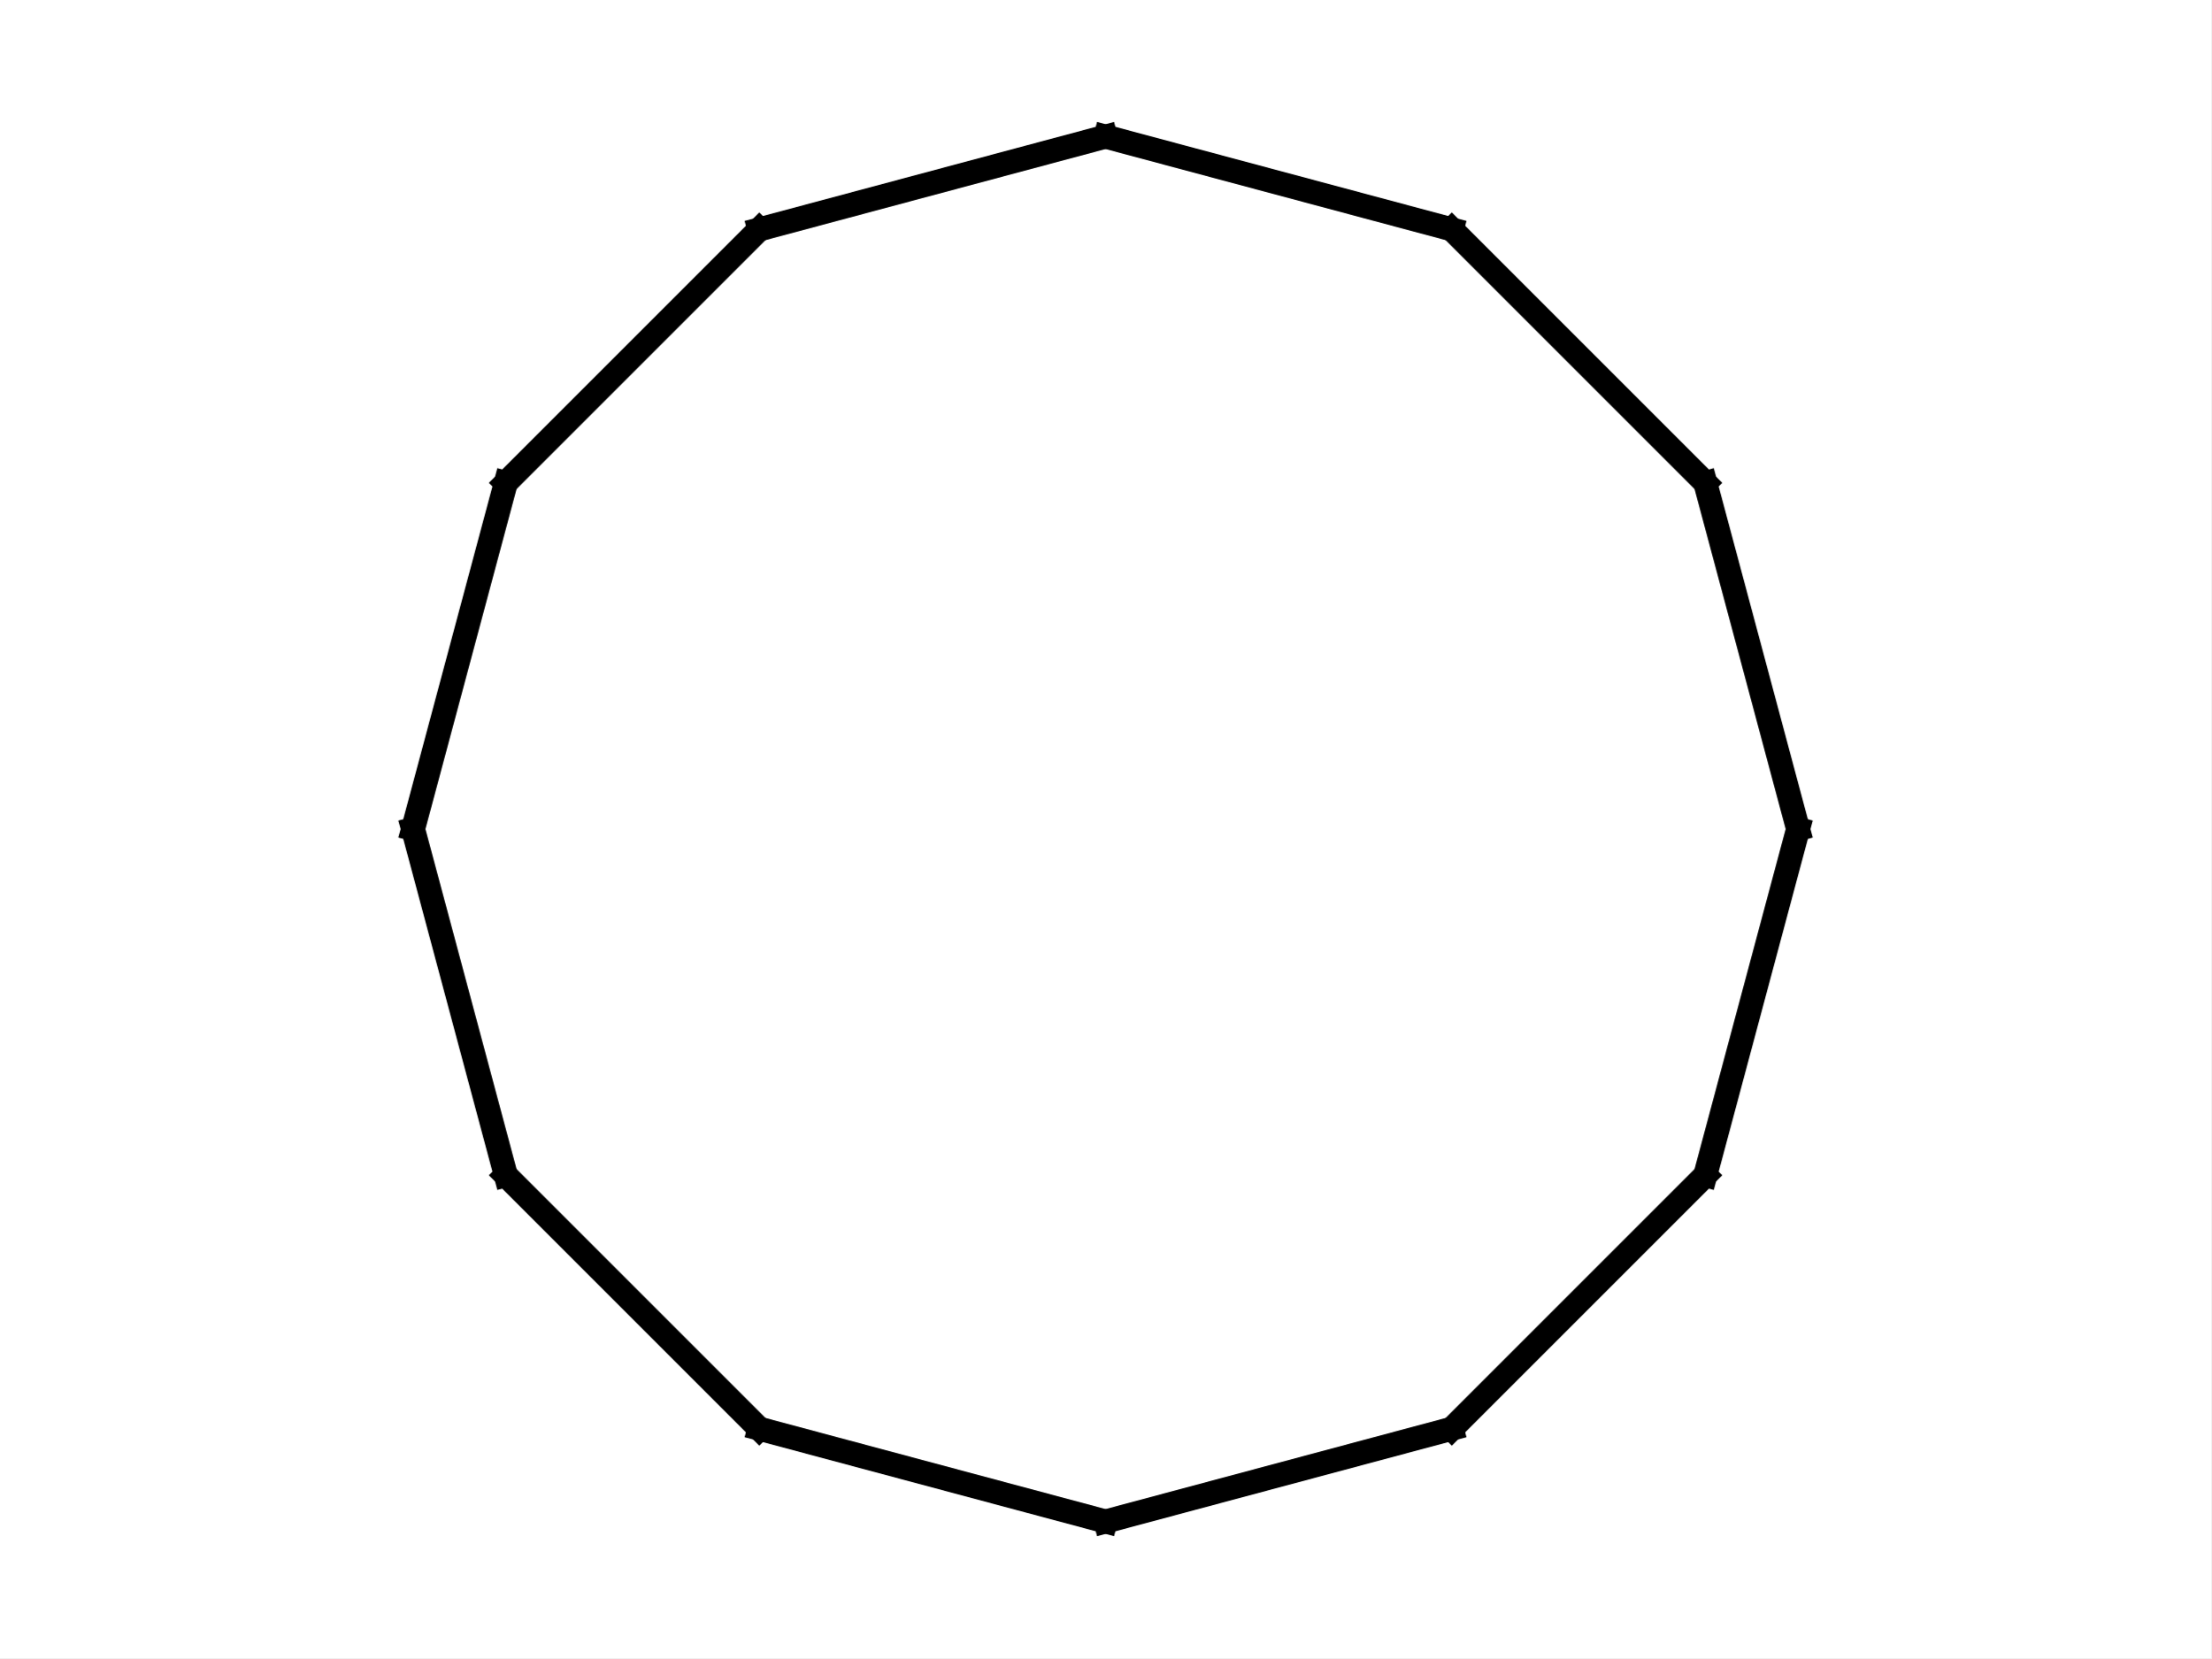
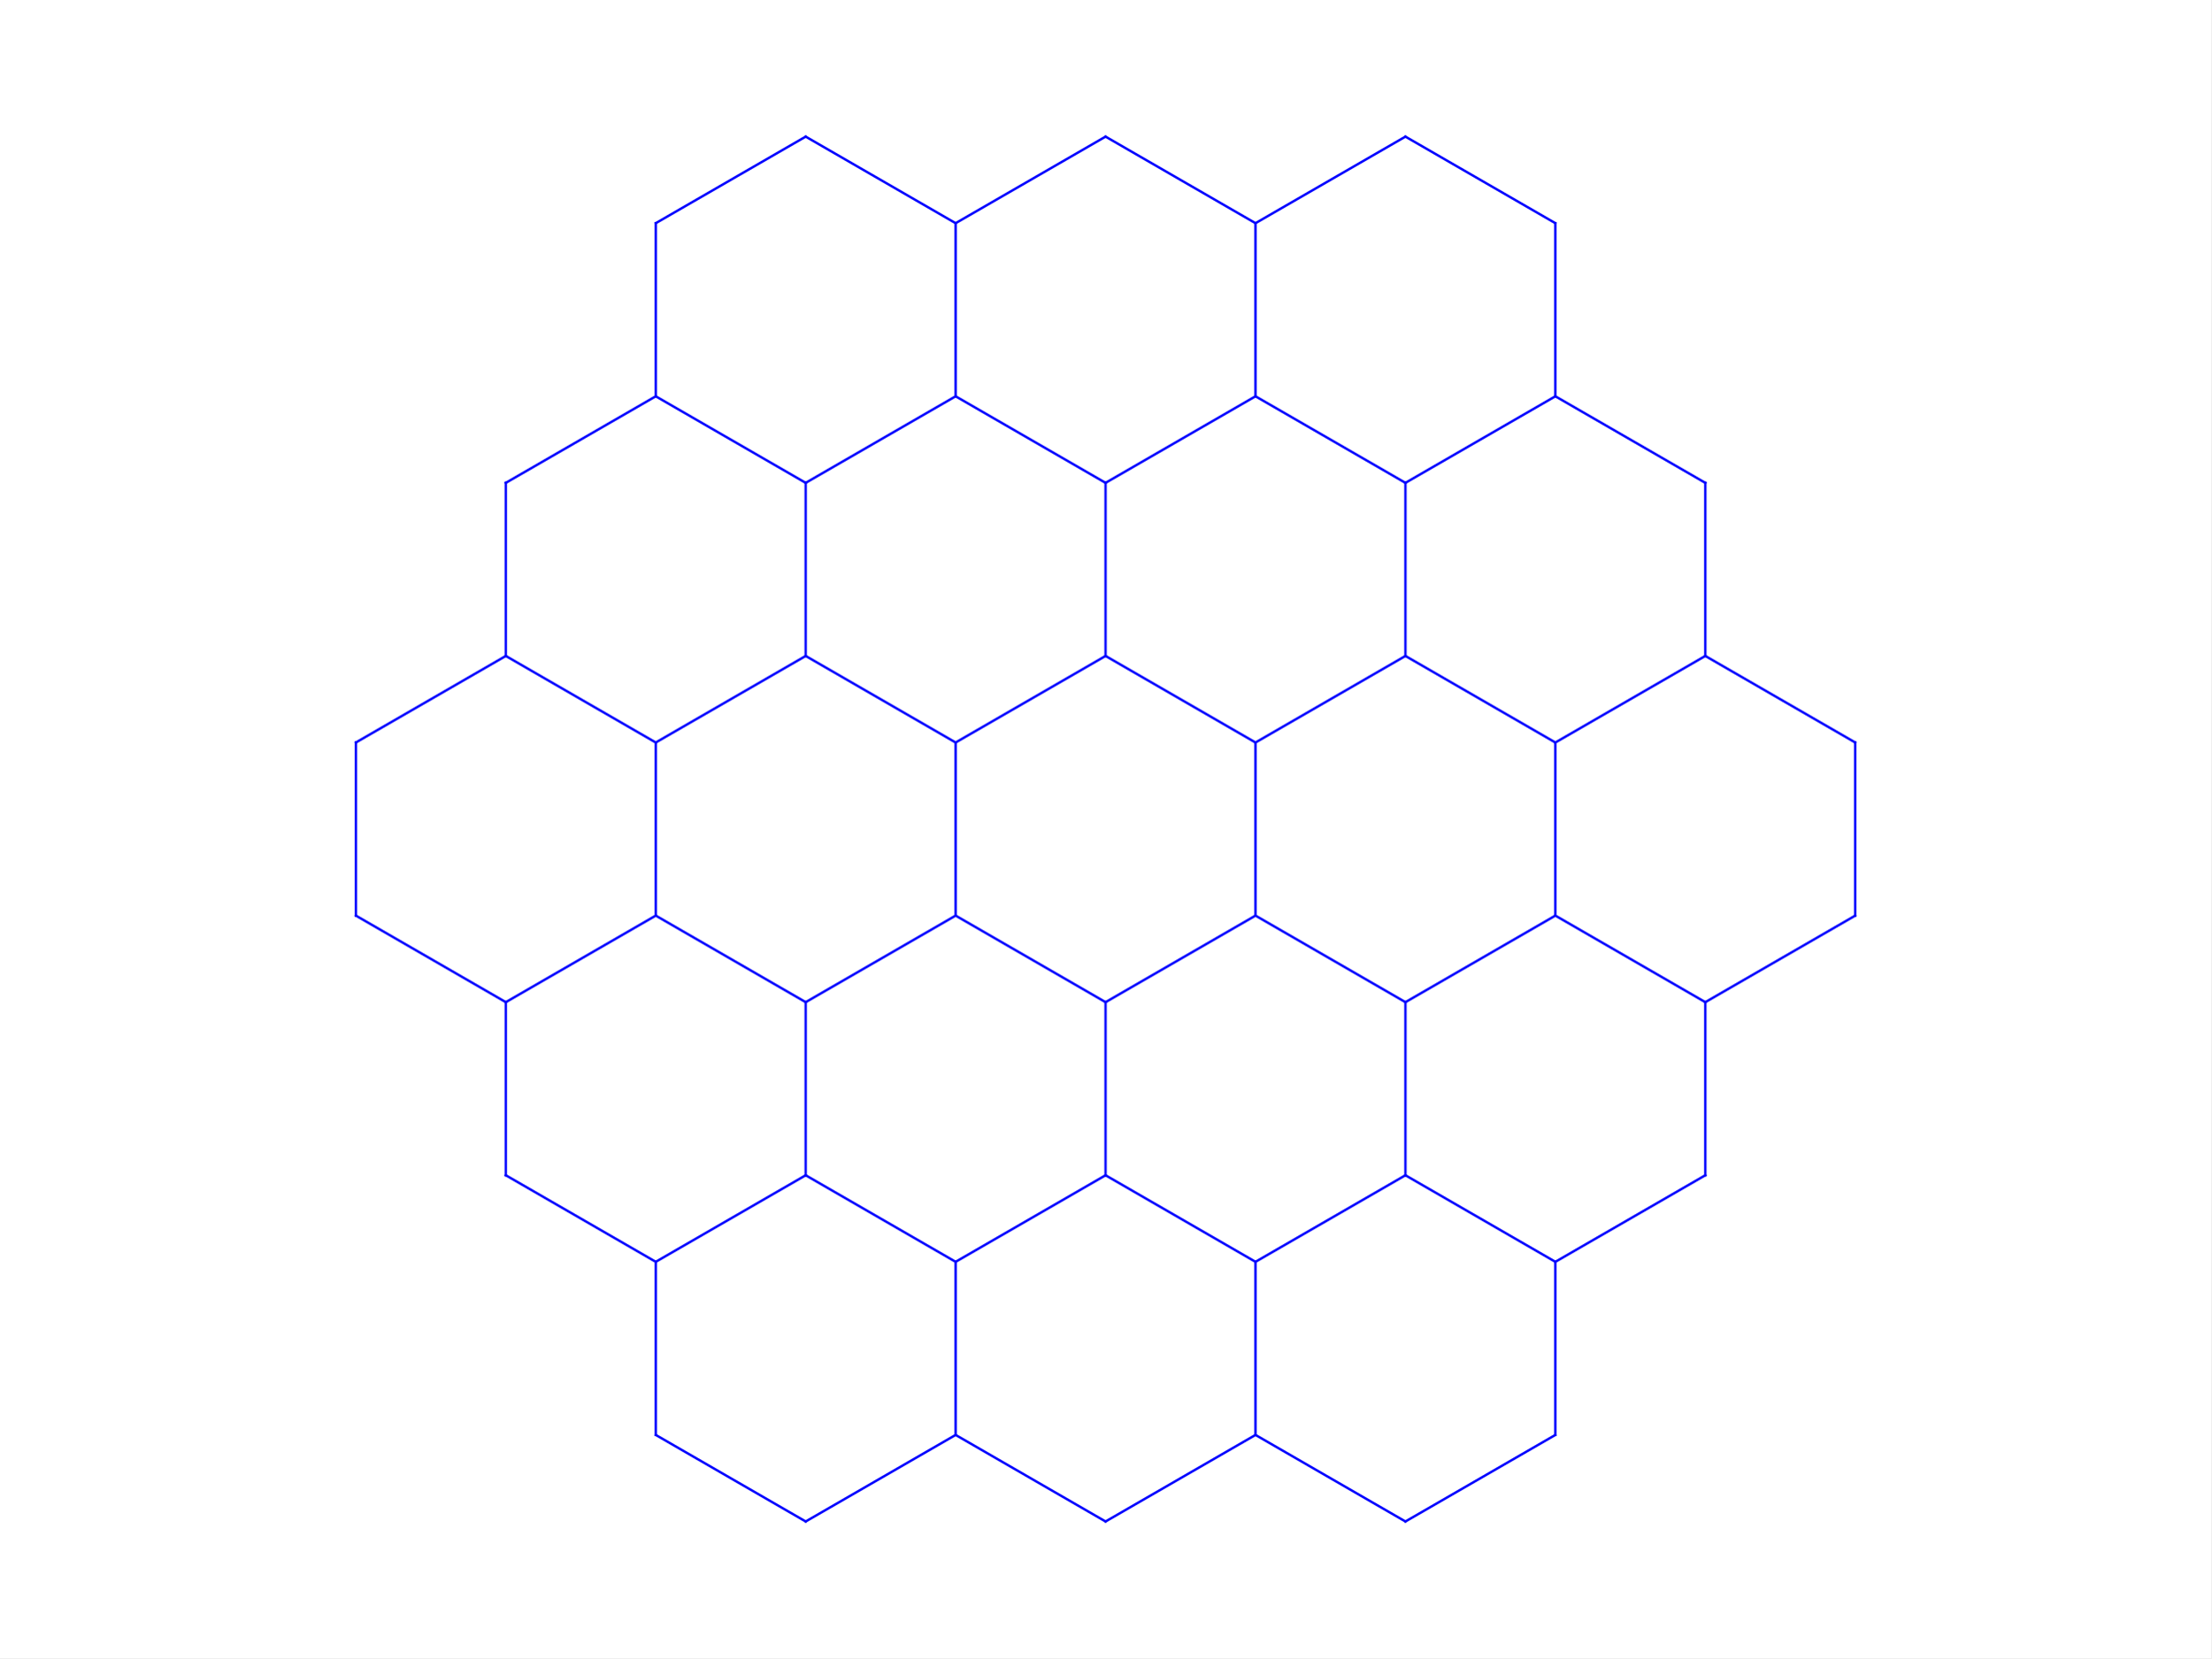
<svg xmlns="http://www.w3.org/2000/svg" width="460.8pt" height="345.6pt" viewBox="0 0 460.8 345.6" version="1.1">
  <defs>
    <style type="text/css">*{stroke-linejoin: round; stroke-linecap: butt}</style>
  </defs>
  <g id="figure_1">
    <g id="patch_1">
      <path d="M 0 345.6  L 460.8 345.6  L 460.8 0  L 0 0  z " style="fill: #ffffff" />
    </g>
    <g id="axes_1">
      <g id="line2d_1">
-         <path d="M 374.727 172.8  L 355.391 100.636  " clip-path="url(#p86c9ea6762)" style="fill: none; stroke: #000000; stroke-width: 5; stroke-linecap: square" />
+         <path d="M 261.648 154.759  L 230.4 136.718  " clip-path="url(#p3cae2f1d4d)" style="fill: none; stroke: #0000ff; stroke-width: 0.5; stroke-linecap: square" />
      </g>
      <g id="line2d_2">
-         <path d="M 355.391 100.636  L 302.564 47.809  " clip-path="url(#p86c9ea6762)" style="fill: none; stroke: #000000; stroke-width: 5; stroke-linecap: square" />
+         <path d="M 261.648 154.759  L 261.648 190.841  " clip-path="url(#p3cae2f1d4d)" style="fill: none; stroke: #0000ff; stroke-width: 0.5; stroke-linecap: square" />
      </g>
      <g id="line2d_3">
-         <path d="M 302.564 47.809  L 230.4 28.473  " clip-path="url(#p86c9ea6762)" style="fill: none; stroke: #000000; stroke-width: 5; stroke-linecap: square" />
+         <path d="M 261.648 154.759  L 292.896 136.718  " clip-path="url(#p3cae2f1d4d)" style="fill: none; stroke: #0000ff; stroke-width: 0.5; stroke-linecap: square" />
      </g>
      <g id="line2d_4">
-         <path d="M 230.4 28.473  L 158.236 47.809  " clip-path="url(#p86c9ea6762)" style="fill: none; stroke: #000000; stroke-width: 5; stroke-linecap: square" />
+         <path d="M 230.4 136.718  L 199.152 154.759  " clip-path="url(#p3cae2f1d4d)" style="fill: none; stroke: #0000ff; stroke-width: 0.5; stroke-linecap: square" />
      </g>
      <g id="line2d_5">
-         <path d="M 158.236 47.809  L 105.409 100.636  " clip-path="url(#p86c9ea6762)" style="fill: none; stroke: #000000; stroke-width: 5; stroke-linecap: square" />
+         <path d="M 230.4 136.718  L 230.4 100.636  " clip-path="url(#p3cae2f1d4d)" style="fill: none; stroke: #0000ff; stroke-width: 0.5; stroke-linecap: square" />
      </g>
      <g id="line2d_6">
-         <path d="M 105.409 100.636  L 86.073 172.8  " clip-path="url(#p86c9ea6762)" style="fill: none; stroke: #000000; stroke-width: 5; stroke-linecap: square" />
+         <path d="M 199.152 154.759  L 199.152 190.841  " clip-path="url(#p3cae2f1d4d)" style="fill: none; stroke: #0000ff; stroke-width: 0.5; stroke-linecap: square" />
      </g>
      <g id="line2d_7">
-         <path d="M 86.073 172.8  L 105.409 244.964  " clip-path="url(#p86c9ea6762)" style="fill: none; stroke: #000000; stroke-width: 5; stroke-linecap: square" />
+         <path d="M 199.152 154.759  L 167.904 136.718  " clip-path="url(#p3cae2f1d4d)" style="fill: none; stroke: #0000ff; stroke-width: 0.5; stroke-linecap: square" />
      </g>
      <g id="line2d_8">
-         <path d="M 105.409 244.964  L 158.236 297.791  " clip-path="url(#p86c9ea6762)" style="fill: none; stroke: #000000; stroke-width: 5; stroke-linecap: square" />
+         <path d="M 199.152 190.841  L 230.4 208.882  " clip-path="url(#p3cae2f1d4d)" style="fill: none; stroke: #0000ff; stroke-width: 0.5; stroke-linecap: square" />
      </g>
      <g id="line2d_9">
-         <path d="M 158.236 297.791  L 230.4 317.127  " clip-path="url(#p86c9ea6762)" style="fill: none; stroke: #000000; stroke-width: 5; stroke-linecap: square" />
+         <path d="M 199.152 190.841  L 167.904 208.882  " clip-path="url(#p3cae2f1d4d)" style="fill: none; stroke: #0000ff; stroke-width: 0.5; stroke-linecap: square" />
      </g>
      <g id="line2d_10">
-         <path d="M 230.4 317.127  L 302.564 297.791  " clip-path="url(#p86c9ea6762)" style="fill: none; stroke: #000000; stroke-width: 5; stroke-linecap: square" />
+         <path d="M 230.4 208.882  L 261.648 190.841  " clip-path="url(#p3cae2f1d4d)" style="fill: none; stroke: #0000ff; stroke-width: 0.5; stroke-linecap: square" />
      </g>
      <g id="line2d_11">
-         <path d="M 302.564 297.791  L 355.391 244.964  " clip-path="url(#p86c9ea6762)" style="fill: none; stroke: #000000; stroke-width: 5; stroke-linecap: square" />
+         <path d="M 230.4 208.882  L 230.4 244.964  " clip-path="url(#p3cae2f1d4d)" style="fill: none; stroke: #0000ff; stroke-width: 0.5; stroke-linecap: square" />
      </g>
      <g id="line2d_12">
-         <path d="M 355.391 244.964  L 374.727 172.8  " clip-path="url(#p86c9ea6762)" style="fill: none; stroke: #000000; stroke-width: 5; stroke-linecap: square" />
+         <path d="M 261.648 190.841  L 292.896 208.882  " clip-path="url(#p3cae2f1d4d)" style="fill: none; stroke: #0000ff; stroke-width: 0.5; stroke-linecap: square" />
+       </g>
+       <g id="line2d_13">
+         <path d="M 324.143 154.759  L 292.896 136.718  " clip-path="url(#p3cae2f1d4d)" style="fill: none; stroke: #0000ff; stroke-width: 0.5; stroke-linecap: square" />
+       </g>
+       <g id="line2d_14">
+         <path d="M 324.143 154.759  L 324.143 190.841  " clip-path="url(#p3cae2f1d4d)" style="fill: none; stroke: #0000ff; stroke-width: 0.5; stroke-linecap: square" />
+       </g>
+       <g id="line2d_15">
+         <path d="M 324.143 154.759  L 355.391 136.718  " clip-path="url(#p3cae2f1d4d)" style="fill: none; stroke: #0000ff; stroke-width: 0.5; stroke-linecap: square" />
+       </g>
+       <g id="line2d_16">
+         <path d="M 292.896 136.718  L 292.896 100.636  " clip-path="url(#p3cae2f1d4d)" style="fill: none; stroke: #0000ff; stroke-width: 0.5; stroke-linecap: square" />
+       </g>
+       <g id="line2d_17">
+         <path d="M 292.896 208.882  L 324.143 190.841  " clip-path="url(#p3cae2f1d4d)" style="fill: none; stroke: #0000ff; stroke-width: 0.5; stroke-linecap: square" />
+       </g>
+       <g id="line2d_18">
+         <path d="M 292.896 208.882  L 292.896 244.964  " clip-path="url(#p3cae2f1d4d)" style="fill: none; stroke: #0000ff; stroke-width: 0.5; stroke-linecap: square" />
+       </g>
+       <g id="line2d_19">
+         <path d="M 324.143 190.841  L 355.391 208.882  " clip-path="url(#p3cae2f1d4d)" style="fill: none; stroke: #0000ff; stroke-width: 0.5; stroke-linecap: square" />
+       </g>
+       <g id="line2d_20">
+         <path d="M 292.896 100.636  L 261.648 82.595  " clip-path="url(#p3cae2f1d4d)" style="fill: none; stroke: #0000ff; stroke-width: 0.5; stroke-linecap: square" />
+       </g>
+       <g id="line2d_21">
+         <path d="M 292.896 100.636  L 324.143 82.595  " clip-path="url(#p3cae2f1d4d)" style="fill: none; stroke: #0000ff; stroke-width: 0.5; stroke-linecap: square" />
+       </g>
+       <g id="line2d_22">
+         <path d="M 261.648 82.595  L 230.4 100.636  " clip-path="url(#p3cae2f1d4d)" style="fill: none; stroke: #0000ff; stroke-width: 0.5; stroke-linecap: square" />
+       </g>
+       <g id="line2d_23">
+         <path d="M 261.648 82.595  L 261.648 46.514  " clip-path="url(#p3cae2f1d4d)" style="fill: none; stroke: #0000ff; stroke-width: 0.5; stroke-linecap: square" />
+       </g>
+       <g id="line2d_24">
+         <path d="M 230.4 100.636  L 199.152 82.595  " clip-path="url(#p3cae2f1d4d)" style="fill: none; stroke: #0000ff; stroke-width: 0.5; stroke-linecap: square" />
+       </g>
+       <g id="line2d_25">
+         <path d="M 199.152 82.595  L 167.904 100.636  " clip-path="url(#p3cae2f1d4d)" style="fill: none; stroke: #0000ff; stroke-width: 0.5; stroke-linecap: square" />
+       </g>
+       <g id="line2d_26">
+         <path d="M 199.152 82.595  L 199.152 46.514  " clip-path="url(#p3cae2f1d4d)" style="fill: none; stroke: #0000ff; stroke-width: 0.5; stroke-linecap: square" />
+       </g>
+       <g id="line2d_27">
+         <path d="M 167.904 100.636  L 167.904 136.718  " clip-path="url(#p3cae2f1d4d)" style="fill: none; stroke: #0000ff; stroke-width: 0.5; stroke-linecap: square" />
+       </g>
+       <g id="line2d_28">
+         <path d="M 167.904 100.636  L 136.657 82.595  " clip-path="url(#p3cae2f1d4d)" style="fill: none; stroke: #0000ff; stroke-width: 0.5; stroke-linecap: square" />
+       </g>
+       <g id="line2d_29">
+         <path d="M 167.904 136.718  L 136.657 154.759  " clip-path="url(#p3cae2f1d4d)" style="fill: none; stroke: #0000ff; stroke-width: 0.5; stroke-linecap: square" />
+       </g>
+       <g id="line2d_30">
+         <path d="M 136.657 154.759  L 136.657 190.841  " clip-path="url(#p3cae2f1d4d)" style="fill: none; stroke: #0000ff; stroke-width: 0.5; stroke-linecap: square" />
+       </g>
+       <g id="line2d_31">
+         <path d="M 136.657 154.759  L 105.409 136.718  " clip-path="url(#p3cae2f1d4d)" style="fill: none; stroke: #0000ff; stroke-width: 0.5; stroke-linecap: square" />
+       </g>
+       <g id="line2d_32">
+         <path d="M 136.657 190.841  L 167.904 208.882  " clip-path="url(#p3cae2f1d4d)" style="fill: none; stroke: #0000ff; stroke-width: 0.5; stroke-linecap: square" />
+       </g>
+       <g id="line2d_33">
+         <path d="M 136.657 190.841  L 105.409 208.882  " clip-path="url(#p3cae2f1d4d)" style="fill: none; stroke: #0000ff; stroke-width: 0.5; stroke-linecap: square" />
+       </g>
+       <g id="line2d_34">
+         <path d="M 167.904 208.882  L 167.904 244.964  " clip-path="url(#p3cae2f1d4d)" style="fill: none; stroke: #0000ff; stroke-width: 0.5; stroke-linecap: square" />
+       </g>
+       <g id="line2d_35">
+         <path d="M 167.904 244.964  L 199.152 263.005  " clip-path="url(#p3cae2f1d4d)" style="fill: none; stroke: #0000ff; stroke-width: 0.5; stroke-linecap: square" />
+       </g>
+       <g id="line2d_36">
+         <path d="M 167.904 244.964  L 136.657 263.005  " clip-path="url(#p3cae2f1d4d)" style="fill: none; stroke: #0000ff; stroke-width: 0.5; stroke-linecap: square" />
+       </g>
+       <g id="line2d_37">
+         <path d="M 199.152 263.005  L 230.4 244.964  " clip-path="url(#p3cae2f1d4d)" style="fill: none; stroke: #0000ff; stroke-width: 0.5; stroke-linecap: square" />
+       </g>
+       <g id="line2d_38">
+         <path d="M 199.152 263.005  L 199.152 299.086  " clip-path="url(#p3cae2f1d4d)" style="fill: none; stroke: #0000ff; stroke-width: 0.5; stroke-linecap: square" />
+       </g>
+       <g id="line2d_39">
+         <path d="M 230.4 244.964  L 261.648 263.005  " clip-path="url(#p3cae2f1d4d)" style="fill: none; stroke: #0000ff; stroke-width: 0.5; stroke-linecap: square" />
+       </g>
+       <g id="line2d_40">
+         <path d="M 261.648 263.005  L 292.896 244.964  " clip-path="url(#p3cae2f1d4d)" style="fill: none; stroke: #0000ff; stroke-width: 0.5; stroke-linecap: square" />
+       </g>
+       <g id="line2d_41">
+         <path d="M 261.648 263.005  L 261.648 299.086  " clip-path="url(#p3cae2f1d4d)" style="fill: none; stroke: #0000ff; stroke-width: 0.5; stroke-linecap: square" />
+       </g>
+       <g id="line2d_42">
+         <path d="M 292.896 244.964  L 324.143 263.005  " clip-path="url(#p3cae2f1d4d)" style="fill: none; stroke: #0000ff; stroke-width: 0.5; stroke-linecap: square" />
+       </g>
+       <g id="line2d_43">
+         <path d="M 386.639 154.759  L 355.391 136.718  " clip-path="url(#p3cae2f1d4d)" style="fill: none; stroke: #0000ff; stroke-width: 0.5; stroke-linecap: square" />
+       </g>
+       <g id="line2d_44">
+         <path d="M 386.639 154.759  L 386.639 190.841  " clip-path="url(#p3cae2f1d4d)" style="fill: none; stroke: #0000ff; stroke-width: 0.5; stroke-linecap: square" />
+       </g>
+       <g id="line2d_45">
+         <path d="M 355.391 136.718  L 355.391 100.636  " clip-path="url(#p3cae2f1d4d)" style="fill: none; stroke: #0000ff; stroke-width: 0.5; stroke-linecap: square" />
+       </g>
+       <g id="line2d_46">
+         <path d="M 355.391 208.882  L 386.639 190.841  " clip-path="url(#p3cae2f1d4d)" style="fill: none; stroke: #0000ff; stroke-width: 0.5; stroke-linecap: square" />
+       </g>
+       <g id="line2d_47">
+         <path d="M 355.391 208.882  L 355.391 244.964  " clip-path="url(#p3cae2f1d4d)" style="fill: none; stroke: #0000ff; stroke-width: 0.5; stroke-linecap: square" />
+       </g>
+       <g id="line2d_48">
+         <path d="M 355.391 100.636  L 324.143 82.595  " clip-path="url(#p3cae2f1d4d)" style="fill: none; stroke: #0000ff; stroke-width: 0.5; stroke-linecap: square" />
+       </g>
+       <g id="line2d_49">
+         <path d="M 324.143 82.595  L 324.143 46.514  " clip-path="url(#p3cae2f1d4d)" style="fill: none; stroke: #0000ff; stroke-width: 0.5; stroke-linecap: square" />
+       </g>
+       <g id="line2d_50">
+         <path d="M 324.143 46.514  L 292.896 28.473  " clip-path="url(#p3cae2f1d4d)" style="fill: none; stroke: #0000ff; stroke-width: 0.5; stroke-linecap: square" />
+       </g>
+       <g id="line2d_51">
+         <path d="M 292.896 28.473  L 261.648 46.514  " clip-path="url(#p3cae2f1d4d)" style="fill: none; stroke: #0000ff; stroke-width: 0.5; stroke-linecap: square" />
+       </g>
+       <g id="line2d_52">
+         <path d="M 261.648 46.514  L 230.4 28.473  " clip-path="url(#p3cae2f1d4d)" style="fill: none; stroke: #0000ff; stroke-width: 0.5; stroke-linecap: square" />
+       </g>
+       <g id="line2d_53">
+         <path d="M 230.4 28.473  L 199.152 46.514  " clip-path="url(#p3cae2f1d4d)" style="fill: none; stroke: #0000ff; stroke-width: 0.5; stroke-linecap: square" />
+       </g>
+       <g id="line2d_54">
+         <path d="M 199.152 46.514  L 167.904 28.473  " clip-path="url(#p3cae2f1d4d)" style="fill: none; stroke: #0000ff; stroke-width: 0.5; stroke-linecap: square" />
+       </g>
+       <g id="line2d_55">
+         <path d="M 167.904 28.473  L 136.657 46.514  " clip-path="url(#p3cae2f1d4d)" style="fill: none; stroke: #0000ff; stroke-width: 0.5; stroke-linecap: square" />
+       </g>
+       <g id="line2d_56">
+         <path d="M 136.657 46.514  L 136.657 82.595  " clip-path="url(#p3cae2f1d4d)" style="fill: none; stroke: #0000ff; stroke-width: 0.5; stroke-linecap: square" />
+       </g>
+       <g id="line2d_57">
+         <path d="M 136.657 82.595  L 105.409 100.636  " clip-path="url(#p3cae2f1d4d)" style="fill: none; stroke: #0000ff; stroke-width: 0.5; stroke-linecap: square" />
+       </g>
+       <g id="line2d_58">
+         <path d="M 105.409 100.636  L 105.409 136.718  " clip-path="url(#p3cae2f1d4d)" style="fill: none; stroke: #0000ff; stroke-width: 0.5; stroke-linecap: square" />
+       </g>
+       <g id="line2d_59">
+         <path d="M 105.409 136.718  L 74.161 154.759  " clip-path="url(#p3cae2f1d4d)" style="fill: none; stroke: #0000ff; stroke-width: 0.5; stroke-linecap: square" />
+       </g>
+       <g id="line2d_60">
+         <path d="M 74.161 154.759  L 74.161 190.841  " clip-path="url(#p3cae2f1d4d)" style="fill: none; stroke: #0000ff; stroke-width: 0.5; stroke-linecap: square" />
+       </g>
+       <g id="line2d_61">
+         <path d="M 74.161 190.841  L 105.409 208.882  " clip-path="url(#p3cae2f1d4d)" style="fill: none; stroke: #0000ff; stroke-width: 0.5; stroke-linecap: square" />
+       </g>
+       <g id="line2d_62">
+         <path d="M 105.409 208.882  L 105.409 244.964  " clip-path="url(#p3cae2f1d4d)" style="fill: none; stroke: #0000ff; stroke-width: 0.5; stroke-linecap: square" />
+       </g>
+       <g id="line2d_63">
+         <path d="M 105.409 244.964  L 136.657 263.005  " clip-path="url(#p3cae2f1d4d)" style="fill: none; stroke: #0000ff; stroke-width: 0.5; stroke-linecap: square" />
+       </g>
+       <g id="line2d_64">
+         <path d="M 136.657 263.005  L 136.657 299.086  " clip-path="url(#p3cae2f1d4d)" style="fill: none; stroke: #0000ff; stroke-width: 0.5; stroke-linecap: square" />
+       </g>
+       <g id="line2d_65">
+         <path d="M 136.657 299.086  L 167.904 317.127  " clip-path="url(#p3cae2f1d4d)" style="fill: none; stroke: #0000ff; stroke-width: 0.5; stroke-linecap: square" />
+       </g>
+       <g id="line2d_66">
+         <path d="M 167.904 317.127  L 199.152 299.086  " clip-path="url(#p3cae2f1d4d)" style="fill: none; stroke: #0000ff; stroke-width: 0.5; stroke-linecap: square" />
+       </g>
+       <g id="line2d_67">
+         <path d="M 199.152 299.086  L 230.4 317.127  " clip-path="url(#p3cae2f1d4d)" style="fill: none; stroke: #0000ff; stroke-width: 0.5; stroke-linecap: square" />
+       </g>
+       <g id="line2d_68">
+         <path d="M 230.4 317.127  L 261.648 299.086  " clip-path="url(#p3cae2f1d4d)" style="fill: none; stroke: #0000ff; stroke-width: 0.5; stroke-linecap: square" />
+       </g>
+       <g id="line2d_69">
+         <path d="M 261.648 299.086  L 292.896 317.127  " clip-path="url(#p3cae2f1d4d)" style="fill: none; stroke: #0000ff; stroke-width: 0.5; stroke-linecap: square" />
+       </g>
+       <g id="line2d_70">
+         <path d="M 324.143 263.005  L 324.143 299.086  " clip-path="url(#p3cae2f1d4d)" style="fill: none; stroke: #0000ff; stroke-width: 0.5; stroke-linecap: square" />
+       </g>
+       <g id="line2d_71">
+         <path d="M 324.143 263.005  L 355.391 244.964  " clip-path="url(#p3cae2f1d4d)" style="fill: none; stroke: #0000ff; stroke-width: 0.5; stroke-linecap: square" />
+       </g>
+       <g id="line2d_72">
+         <path d="M 292.896 317.127  L 324.143 299.086  " clip-path="url(#p3cae2f1d4d)" style="fill: none; stroke: #0000ff; stroke-width: 0.5; stroke-linecap: square" />
      </g>
    </g>
  </g>
  <defs>
-     <clipPath id="p86c9ea6762">
-       <rect x="71.64" y="14.04" width="317.52" height="317.52" />
+     <clipPath id="p3cae2f1d4d">
+       <rect x="58.537" y="14.04" width="343.725" height="317.52" />
    </clipPath>
  </defs>
</svg>
